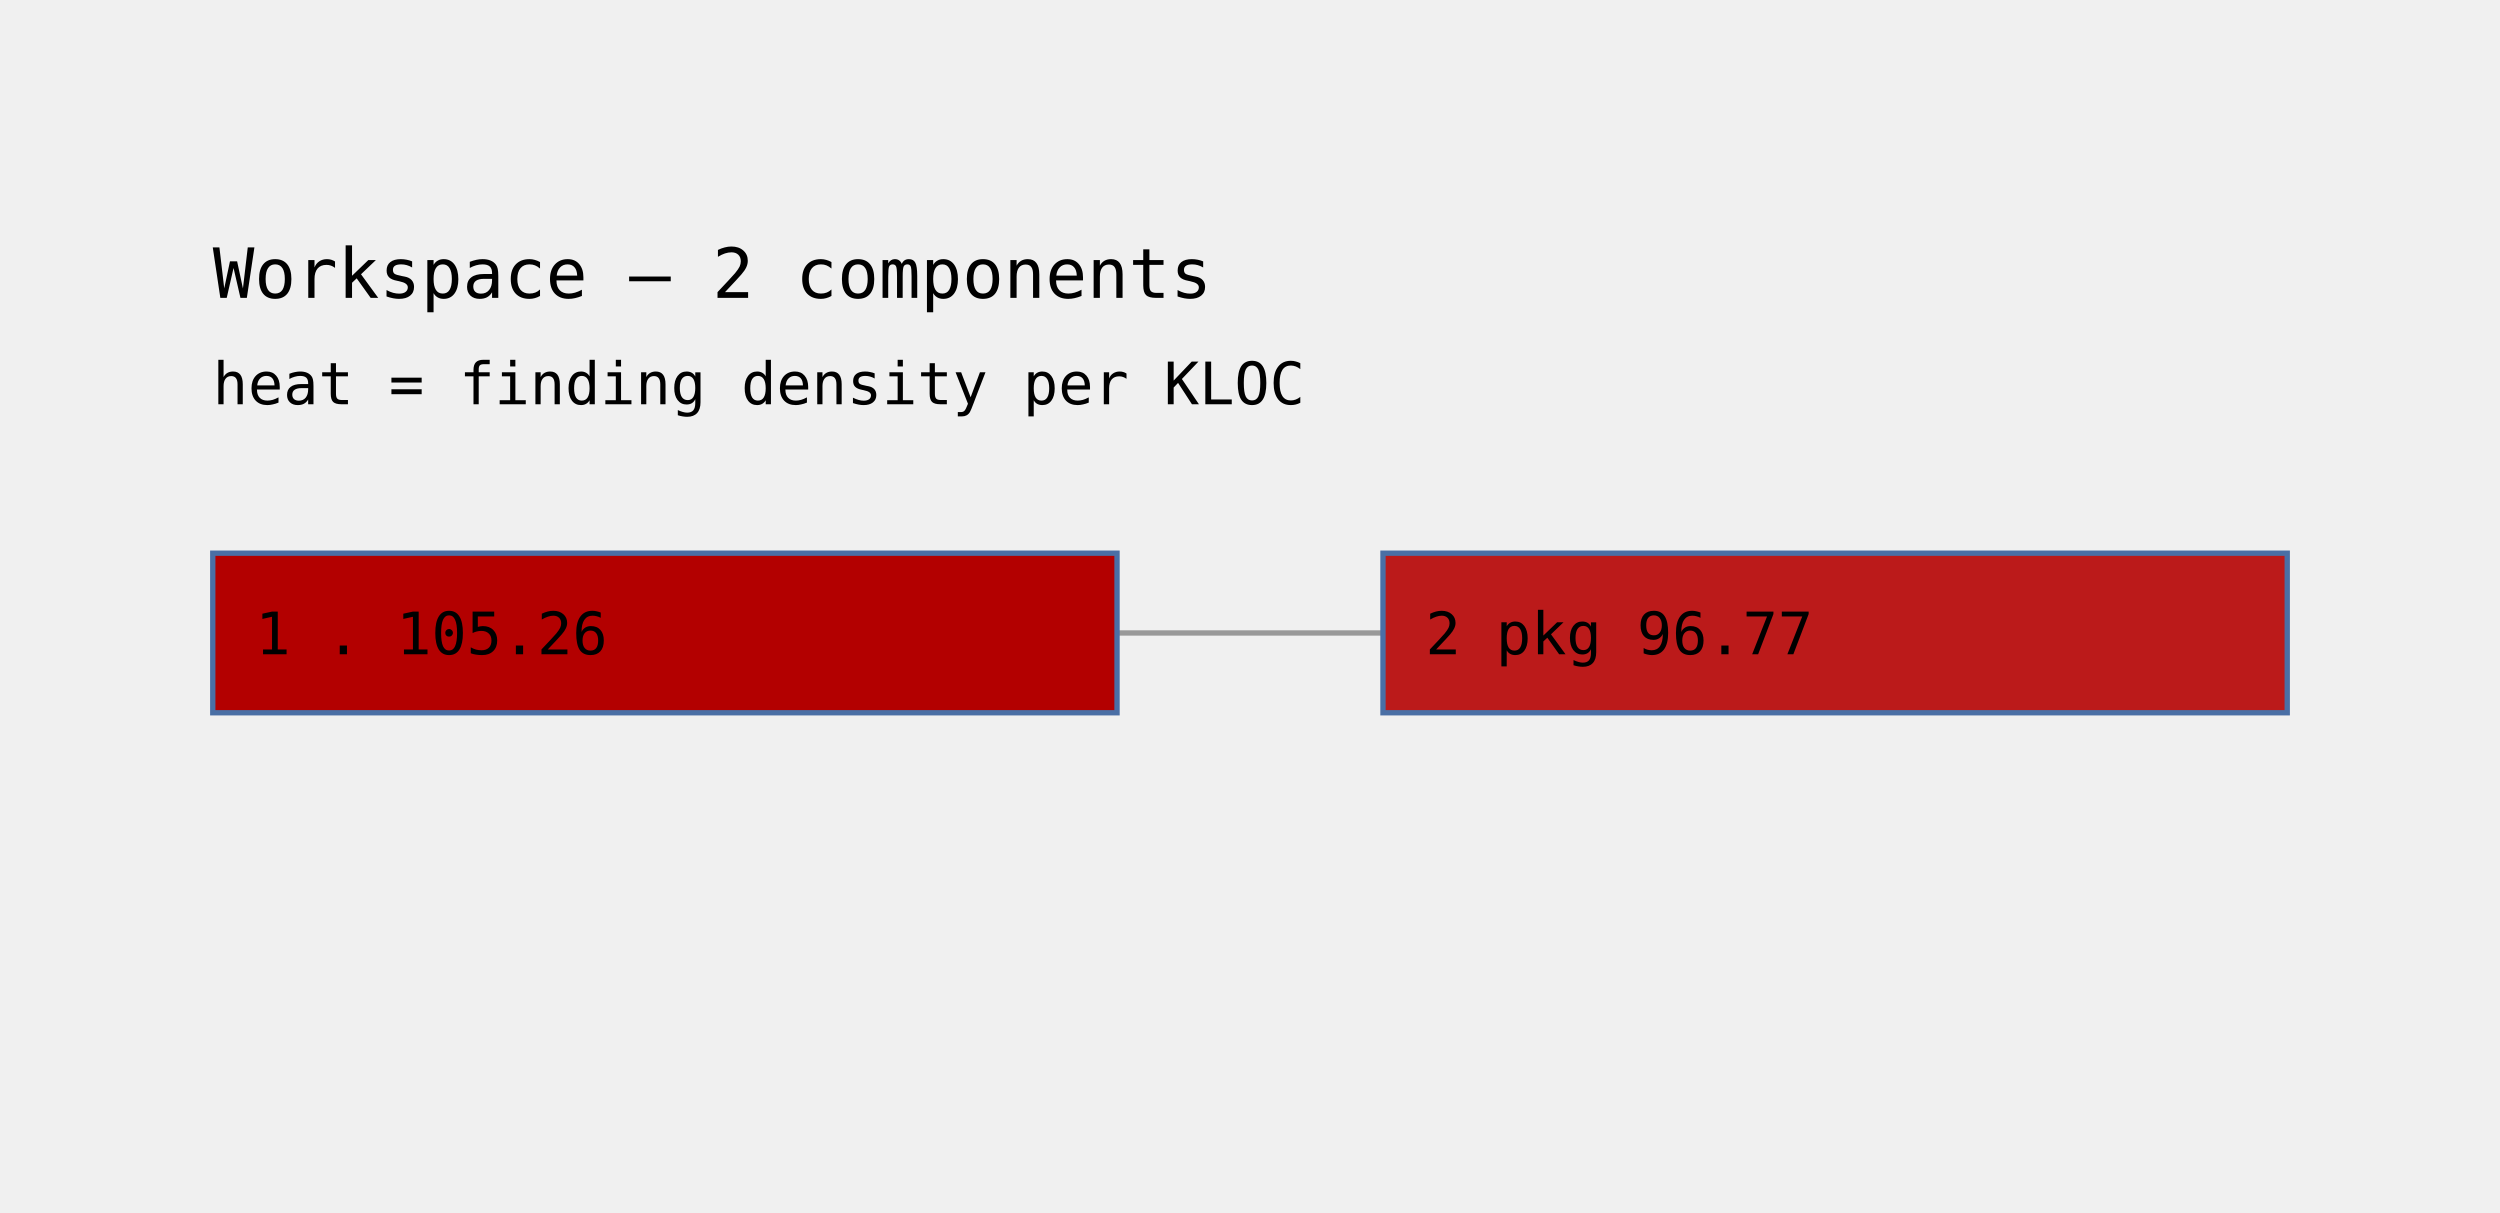
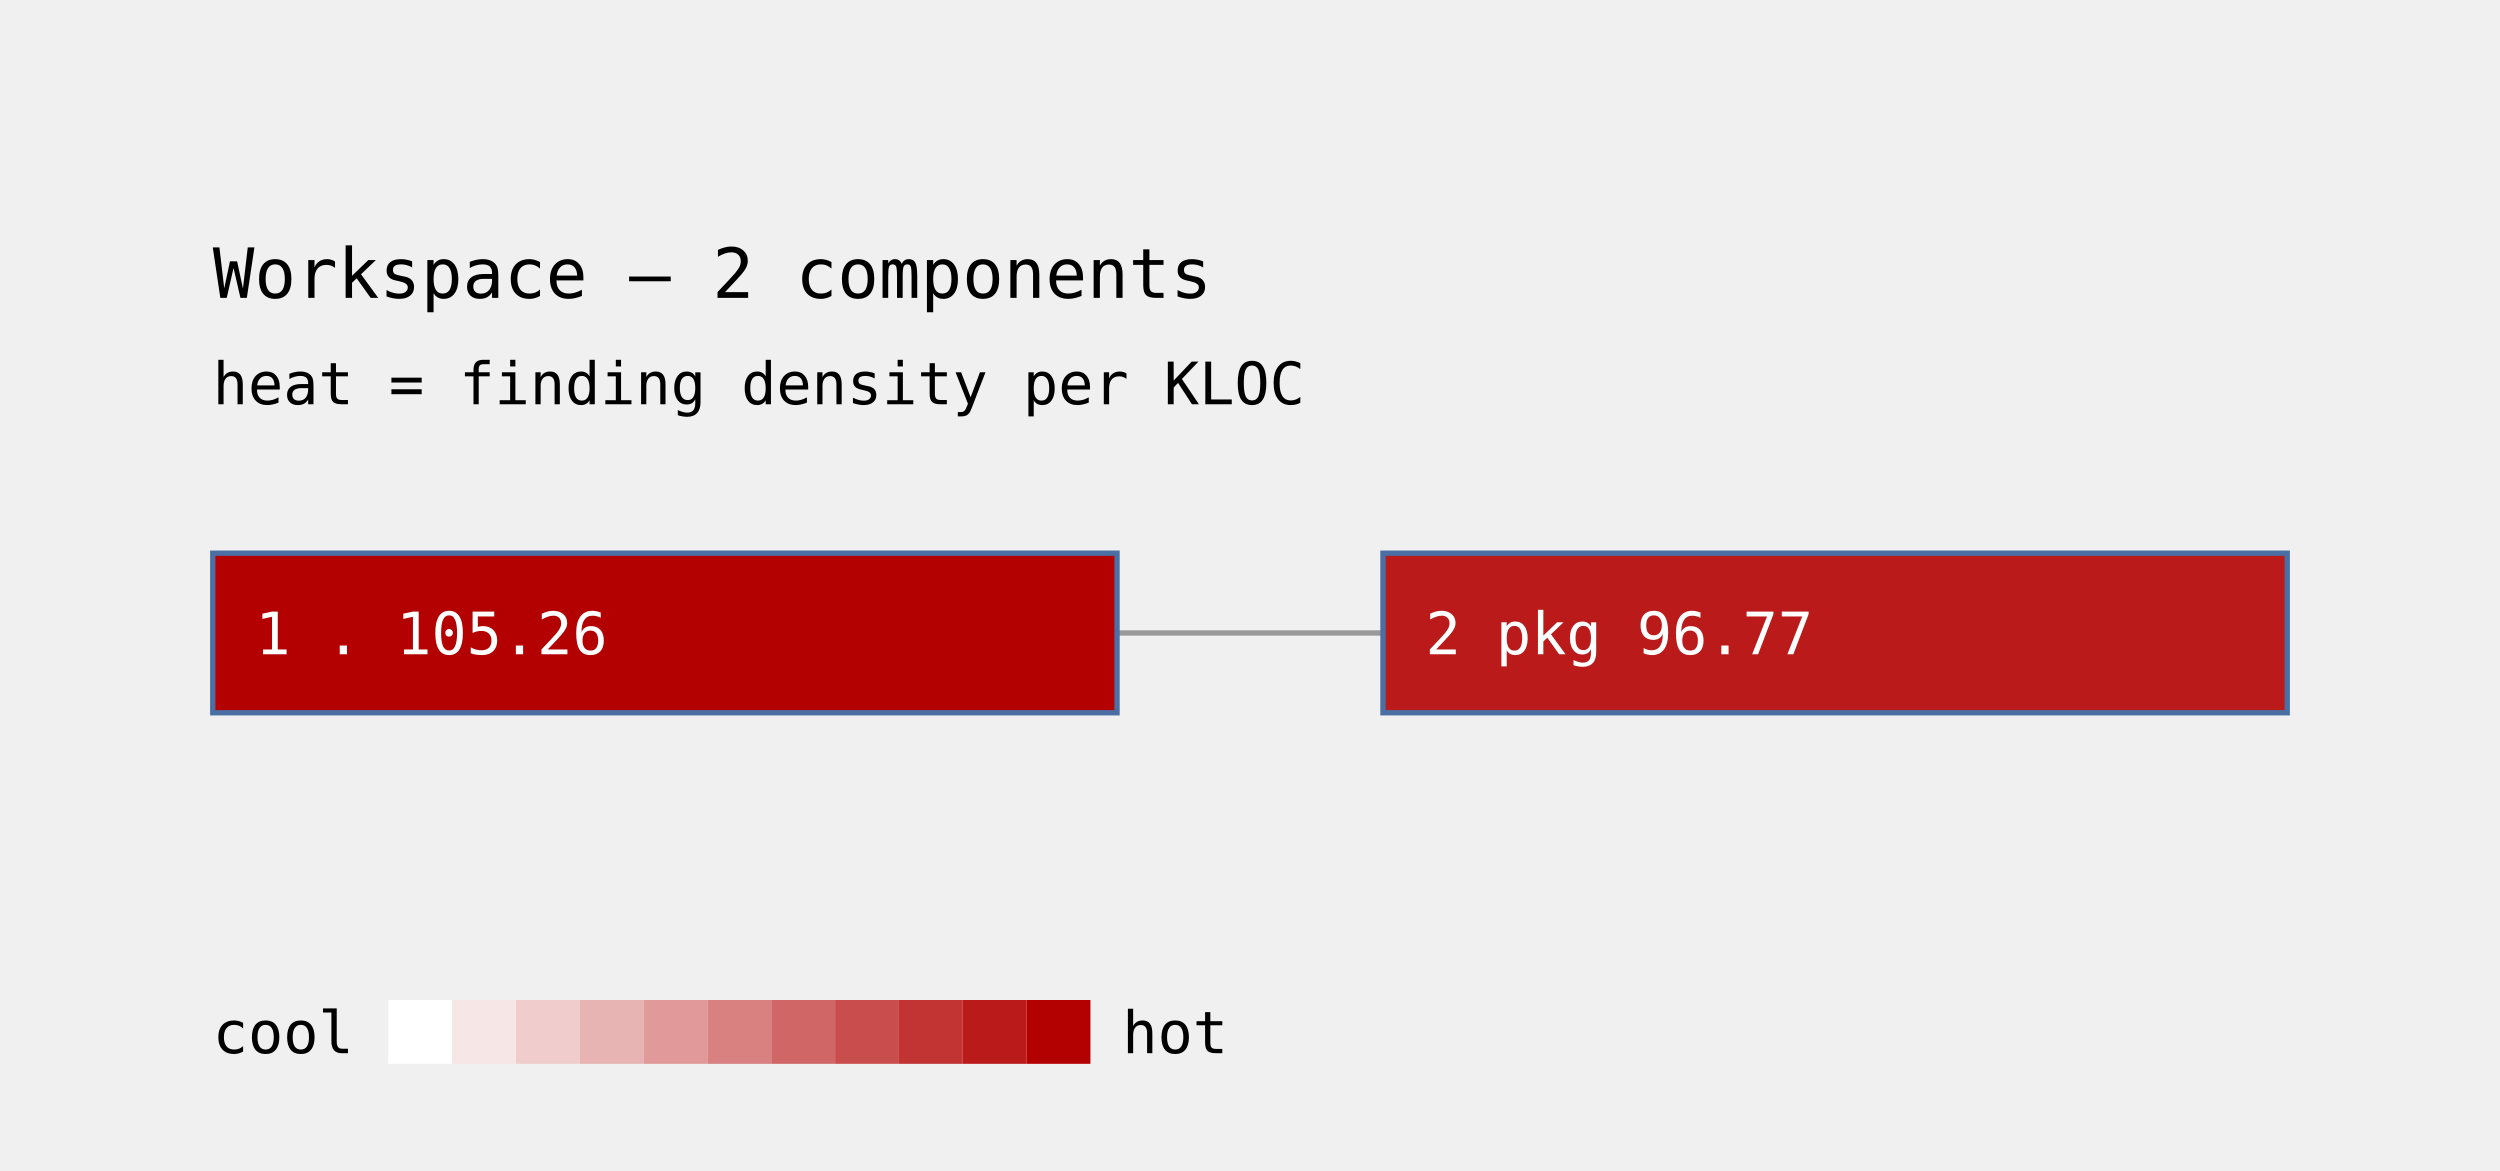
- <svg xmlns="http://www.w3.org/2000/svg" width="470" height="228" viewBox="0 0 470 228">
+ <svg xmlns="http://www.w3.org/2000/svg" width="470" height="220" viewBox="0 0 470 220">
  <text x="40" y="56" font-family="monospace" font-size="13">Workspace — 2 components</text>
  <text x="40" y="76" font-family="monospace" font-size="11">heat = finding density per KLOC</text>
  <g stroke="#999999" stroke-width="1">
    <line x1="210" y1="119" x2="260" y2="119" />
  </g>
  <g font-family="monospace" font-size="11">
    <rect x="40" y="104" width="170" height="30" fill="#b30000" stroke="#4a6fa5" />
-     <text x="48" y="123">1 . 105.26</text>
+     <text x="48" y="123" fill="#ffffff">1 . 105.26</text>
    <rect x="260" y="104" width="170" height="30" fill="#bb1a1a" stroke="#4a6fa5" />
-     <text x="268" y="123">2 pkg 96.77</text>
+     <text x="268" y="123" fill="#ffffff">2 pkg 96.77</text>
  </g>
+   <text x="40" y="198" font-family="monospace" font-size="11">cool</text>
+   <rect x="73" y="188" width="12" height="12" fill="#ffffff" />
+   <rect x="85" y="188" width="12" height="12" fill="#f7e6e6" />
+   <rect x="97" y="188" width="12" height="12" fill="#f0cccc" />
+   <rect x="109" y="188" width="12" height="12" fill="#e8b3b3" />
+   <rect x="121" y="188" width="12" height="12" fill="#e19999" />
+   <rect x="133" y="188" width="12" height="12" fill="#d98080" />
+   <rect x="145" y="188" width="12" height="12" fill="#d16666" />
+   <rect x="157" y="188" width="12" height="12" fill="#ca4d4d" />
+   <rect x="169" y="188" width="12" height="12" fill="#c23333" />
+   <rect x="181" y="188" width="12" height="12" fill="#bb1a1a" />
+   <rect x="193" y="188" width="12" height="12" fill="#b30000" />
+   <text x="211" y="198" font-family="monospace" font-size="11">hot</text>
</svg>
